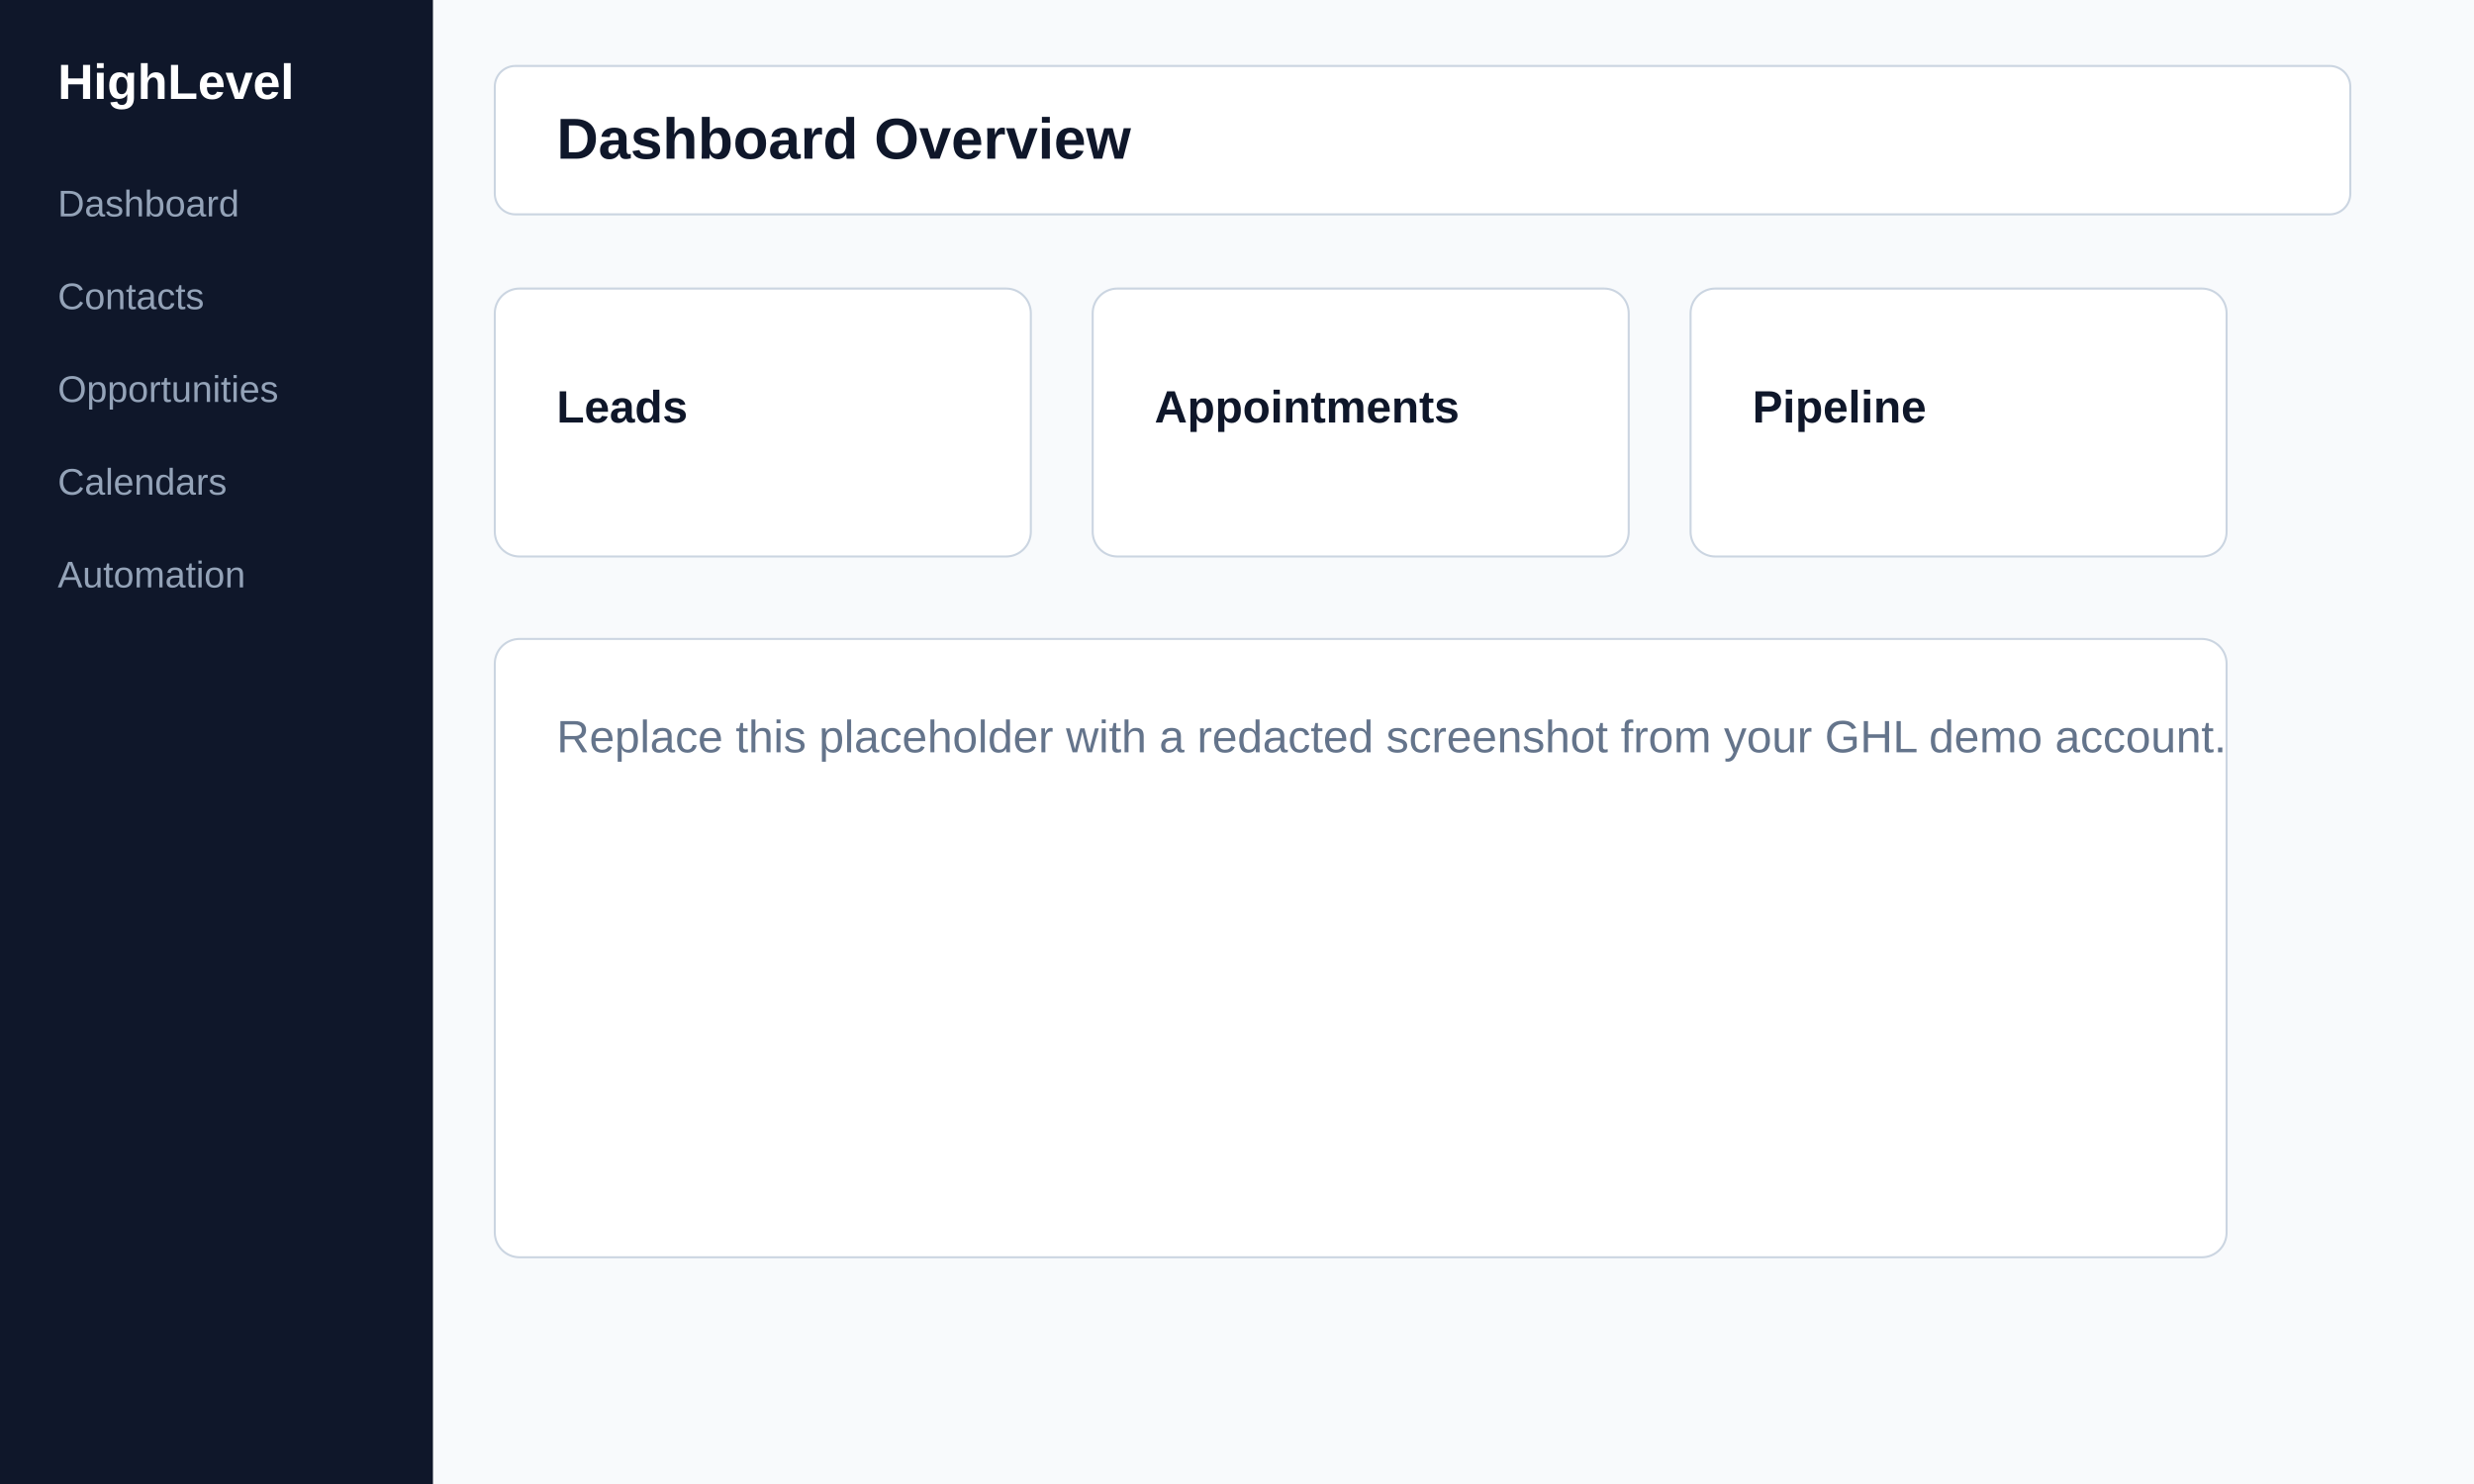
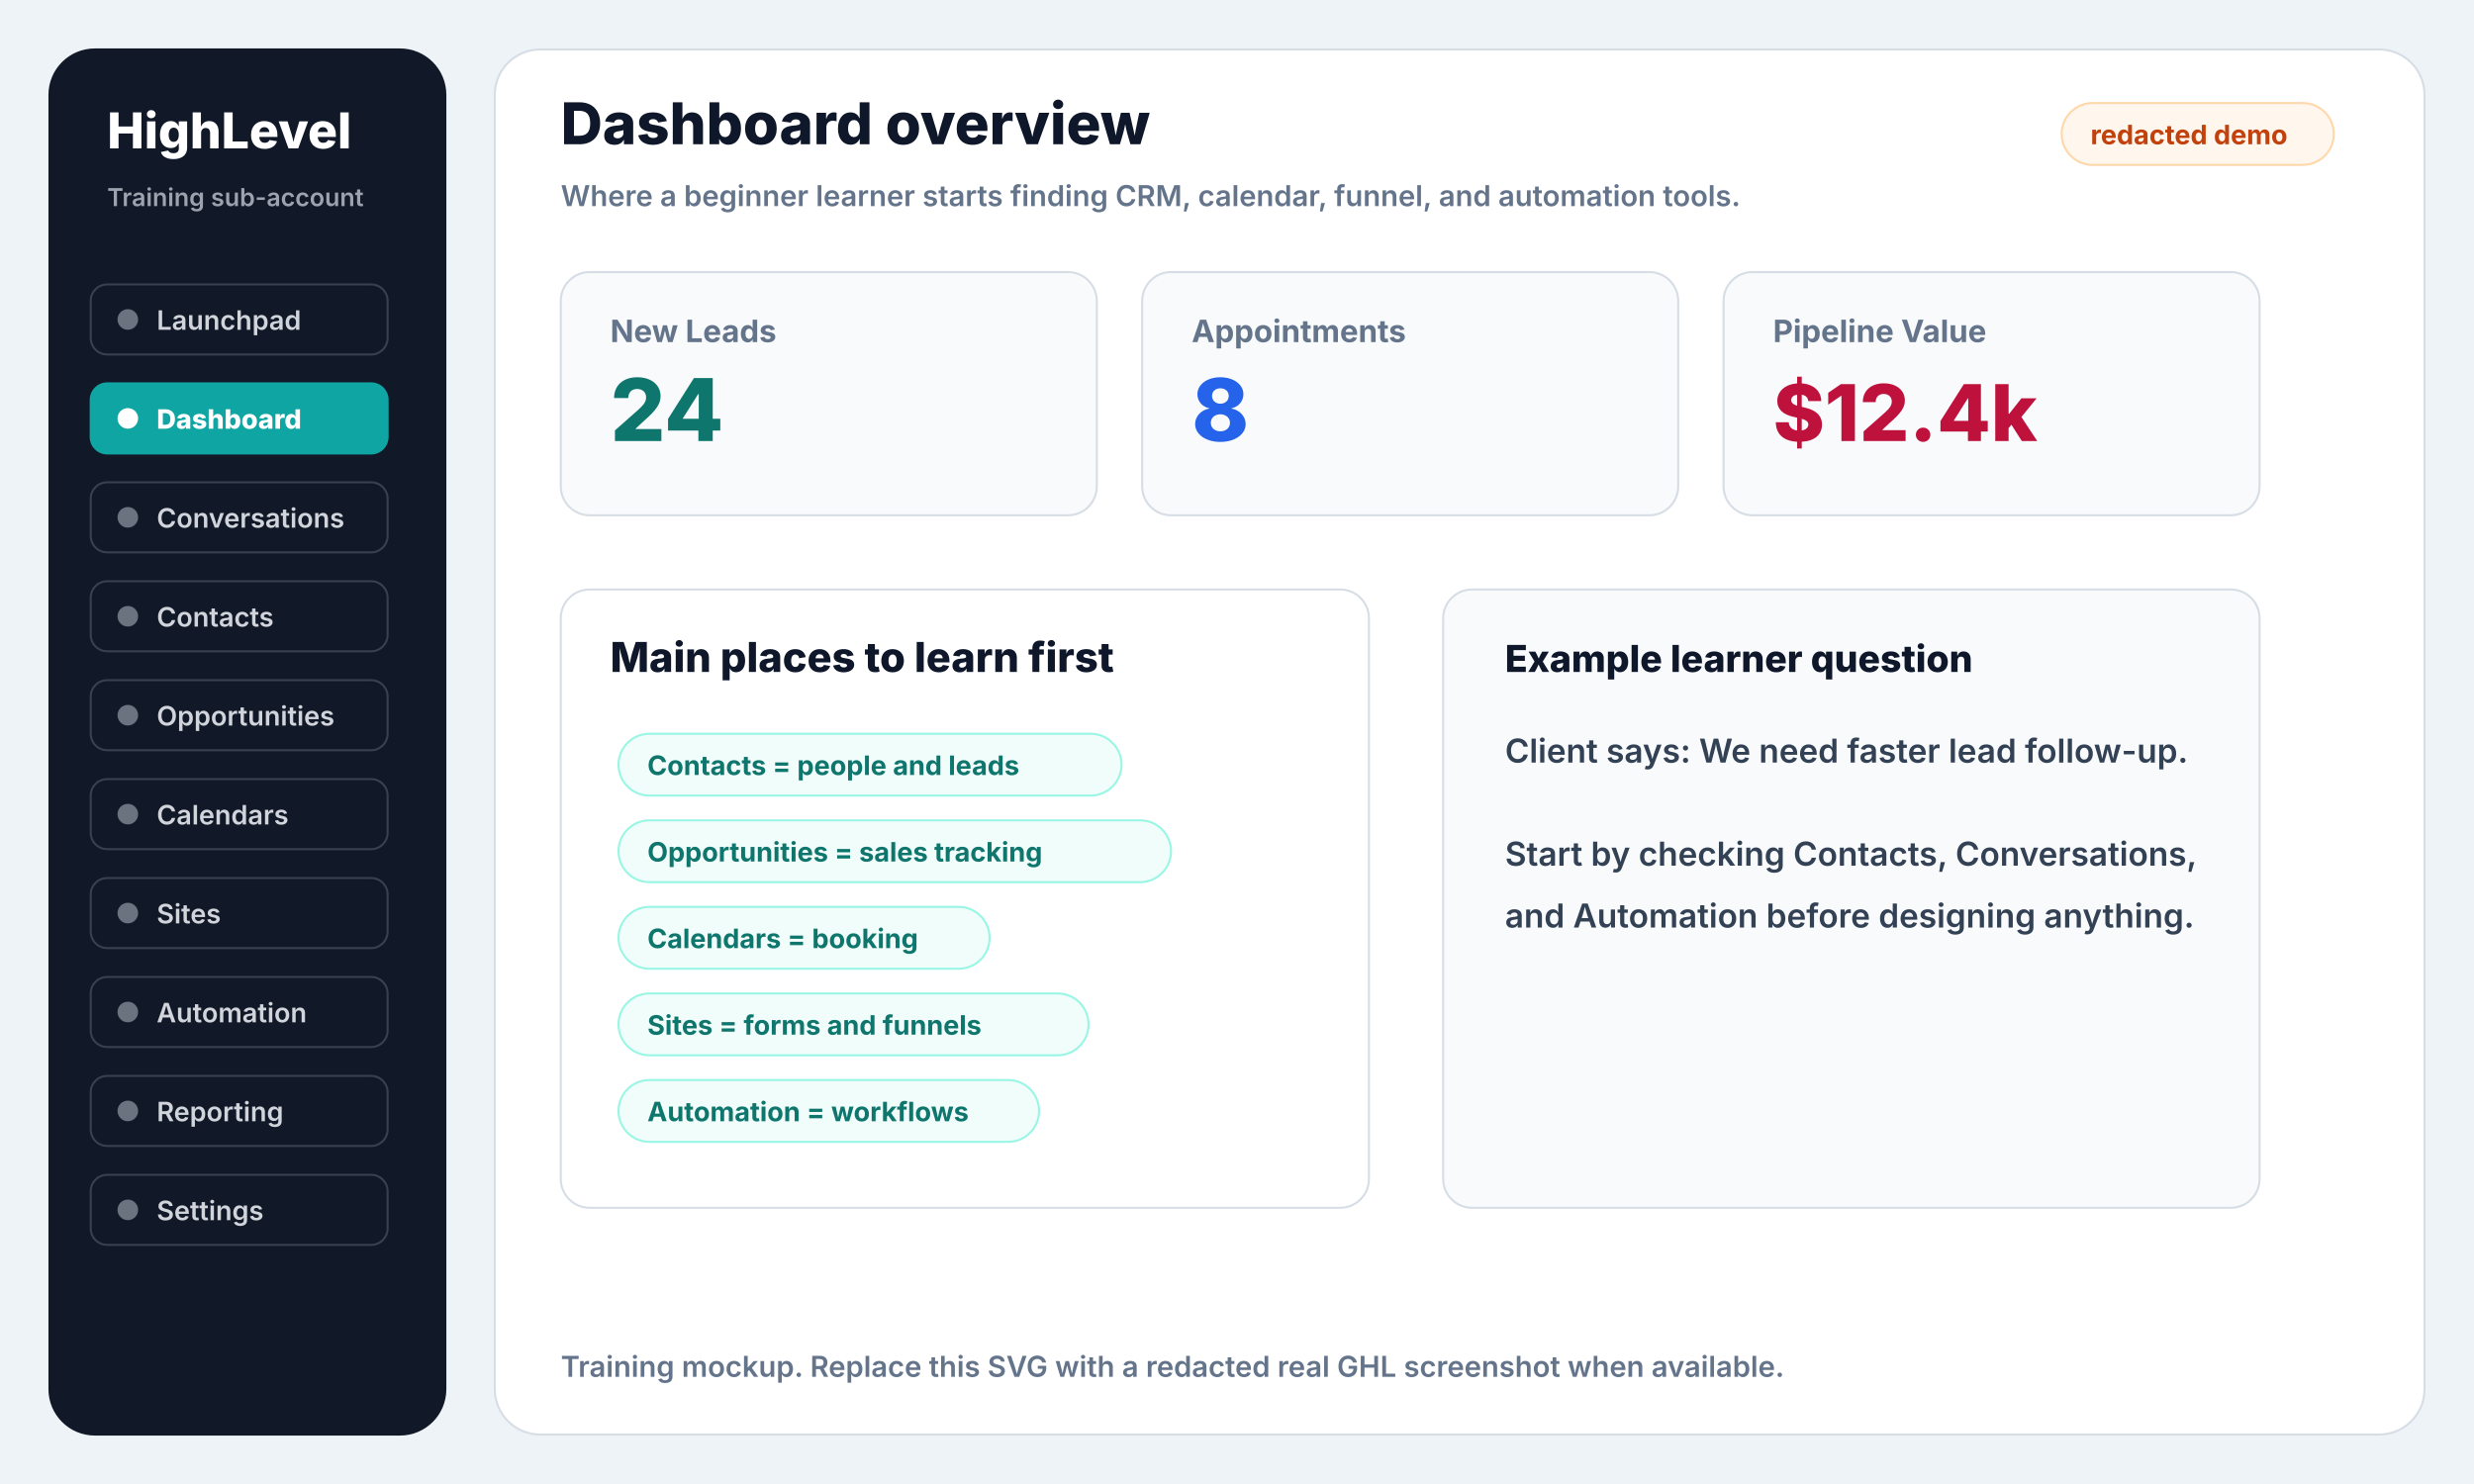
<svg xmlns="http://www.w3.org/2000/svg" width="1200" height="720" viewBox="0 0 1200 720">
-   <rect width="1200" height="720" fill="#f8fafc" />
-   <rect x="0" y="0" width="210" height="720" fill="#0f172a" />
-   <text x="28" y="48" fill="#fff" font-family="Arial" font-size="24" font-weight="700">HighLevel</text>
-   <rect x="240" y="32" width="900" height="72" rx="10" fill="#fff" stroke="#cbd5e1" />
-   <text x="270" y="77" fill="#0f172a" font-family="Arial" font-size="28" font-weight="700">Dashboard Overview</text>
-   <g fill="#fff" stroke="#cbd5e1">
-     <rect x="240" y="140" width="260" height="130" rx="12" />
-     <rect x="530" y="140" width="260" height="130" rx="12" />
-     <rect x="820" y="140" width="260" height="130" rx="12" />
-     <rect x="240" y="310" width="840" height="300" rx="12" />
-   </g>
-   <g fill="#94a3b8" font-family="Arial" font-size="18">
-     <text x="28" y="105">Dashboard</text>
-     <text x="28" y="150">Contacts</text>
-     <text x="28" y="195">Opportunities</text>
-     <text x="28" y="240">Calendars</text>
-     <text x="28" y="285">Automation</text>
-   </g>
-   <text x="270" y="205" fill="#0f172a" font-family="Arial" font-size="22" font-weight="700">Leads</text>
-   <text x="560" y="205" fill="#0f172a" font-family="Arial" font-size="22" font-weight="700">Appointments</text>
-   <text x="850" y="205" fill="#0f172a" font-family="Arial" font-size="22" font-weight="700">Pipeline</text>
-   <text x="270" y="365" fill="#64748b" font-family="Arial" font-size="22">Replace this placeholder with a redacted screenshot from your GHL demo account.</text>
+   <rect width="1200" height="720" fill="#eef3f8" />
+   <rect x="24" y="24" width="192" height="672" rx="22" fill="#111827" stroke="#111827" />
+   <text x="52" y="72" font-family="Inter, Arial, sans-serif" font-size="24" fill="#ffffff" font-weight="800">HighLevel</text>
+   <text x="52" y="100" font-family="Inter, Arial, sans-serif" font-size="12" fill="#9ca3af" font-weight="600">Training sub-account</text>
+   <rect x="44" y="138" width="144" height="34" rx="8" fill="#111827" stroke="#374151" />
+   <circle cx="62" cy="155" r="5" fill="#6b7280" />
+   <text x="76" y="160" font-family="Inter, Arial, sans-serif" font-size="13" fill="#d1d5db" font-weight="600">Launchpad</text>
+   <rect x="44" y="186" width="144" height="34" rx="8" fill="#0ea5a3" stroke="#0ea5a3" />
+   <circle cx="62" cy="203" r="5" fill="#ffffff" />
+   <text x="76" y="208" font-family="Inter, Arial, sans-serif" font-size="13" fill="#ffffff" font-weight="800">Dashboard</text>
+   <rect x="44" y="234" width="144" height="34" rx="8" fill="#111827" stroke="#374151" />
+   <circle cx="62" cy="251" r="5" fill="#6b7280" />
+   <text x="76" y="256" font-family="Inter, Arial, sans-serif" font-size="13" fill="#d1d5db" font-weight="600">Conversations</text>
+   <rect x="44" y="282" width="144" height="34" rx="8" fill="#111827" stroke="#374151" />
+   <circle cx="62" cy="299" r="5" fill="#6b7280" />
+   <text x="76" y="304" font-family="Inter, Arial, sans-serif" font-size="13" fill="#d1d5db" font-weight="600">Contacts</text>
+   <rect x="44" y="330" width="144" height="34" rx="8" fill="#111827" stroke="#374151" />
+   <circle cx="62" cy="347" r="5" fill="#6b7280" />
+   <text x="76" y="352" font-family="Inter, Arial, sans-serif" font-size="13" fill="#d1d5db" font-weight="600">Opportunities</text>
+   <rect x="44" y="378" width="144" height="34" rx="8" fill="#111827" stroke="#374151" />
+   <circle cx="62" cy="395" r="5" fill="#6b7280" />
+   <text x="76" y="400" font-family="Inter, Arial, sans-serif" font-size="13" fill="#d1d5db" font-weight="600">Calendars</text>
+   <rect x="44" y="426" width="144" height="34" rx="8" fill="#111827" stroke="#374151" />
+   <circle cx="62" cy="443" r="5" fill="#6b7280" />
+   <text x="76" y="448" font-family="Inter, Arial, sans-serif" font-size="13" fill="#d1d5db" font-weight="600">Sites</text>
+   <rect x="44" y="474" width="144" height="34" rx="8" fill="#111827" stroke="#374151" />
+   <circle cx="62" cy="491" r="5" fill="#6b7280" />
+   <text x="76" y="496" font-family="Inter, Arial, sans-serif" font-size="13" fill="#d1d5db" font-weight="600">Automation</text>
+   <rect x="44" y="522" width="144" height="34" rx="8" fill="#111827" stroke="#374151" />
+   <circle cx="62" cy="539" r="5" fill="#6b7280" />
+   <text x="76" y="544" font-family="Inter, Arial, sans-serif" font-size="13" fill="#d1d5db" font-weight="600">Reporting</text>
+   <rect x="44" y="570" width="144" height="34" rx="8" fill="#111827" stroke="#374151" />
+   <circle cx="62" cy="587" r="5" fill="#6b7280" />
+   <text x="76" y="592" font-family="Inter, Arial, sans-serif" font-size="13" fill="#d1d5db" font-weight="600">Settings</text>
+   <rect x="240" y="24" width="936" height="672" rx="22" fill="#ffffff" stroke="#d7dde5" />
+   <text x="272" y="70" font-family="Inter, Arial, sans-serif" font-size="28" fill="#0f172a" font-weight="800">Dashboard overview</text>
+   <text x="272" y="100" font-family="Inter, Arial, sans-serif" font-size="14" fill="#64748b" font-weight="600">Where a beginner learner starts finding CRM, calendar, funnel, and automation tools.</text>
+   <rect x="1000" y="50" width="132" height="30" rx="15" fill="#fff7ed" stroke="#fed7aa" />
+   <text x="1014" y="70" font-family="Inter, Arial, sans-serif" font-size="13" fill="#c2410c" font-weight="700">redacted demo</text>
+   <rect x="272" y="132" width="260" height="118" rx="14" fill="#f8fafc" stroke="#d7dde5" />
+   <text x="296" y="166" font-family="Inter, Arial, sans-serif" font-size="15" fill="#64748b" font-weight="700">New Leads</text>
+   <text x="296" y="214" font-family="Inter, Arial, sans-serif" font-size="42" fill="#0f766e" font-weight="800">24</text>
+   <rect x="554" y="132" width="260" height="118" rx="14" fill="#f8fafc" stroke="#d7dde5" />
+   <text x="578" y="166" font-family="Inter, Arial, sans-serif" font-size="15" fill="#64748b" font-weight="700">Appointments</text>
+   <text x="578" y="214" font-family="Inter, Arial, sans-serif" font-size="42" fill="#2563eb" font-weight="800">8</text>
+   <rect x="836" y="132" width="260" height="118" rx="14" fill="#f8fafc" stroke="#d7dde5" />
+   <text x="860" y="166" font-family="Inter, Arial, sans-serif" font-size="15" fill="#64748b" font-weight="700">Pipeline Value</text>
+   <text x="860" y="214" font-family="Inter, Arial, sans-serif" font-size="38" fill="#be123c" font-weight="800">$12.4k</text>
+   <rect x="272" y="286" width="392" height="300" rx="14" fill="#ffffff" stroke="#d7dde5" />
+   <text x="296" y="326" font-family="Inter, Arial, sans-serif" font-size="20" fill="#0f172a" font-weight="800">Main places to learn first</text>
+   <rect x="300" y="356" width="244" height="30" rx="15" fill="#f0fdfa" stroke="#99f6e4" />
+   <text x="314" y="376" font-family="Inter, Arial, sans-serif" font-size="13" fill="#0f766e" font-weight="700">Contacts = people and leads</text>
+   <rect x="300" y="398" width="268" height="30" rx="15" fill="#f0fdfa" stroke="#99f6e4" />
+   <text x="314" y="418" font-family="Inter, Arial, sans-serif" font-size="13" fill="#0f766e" font-weight="700">Opportunities = sales tracking</text>
+   <rect x="300" y="440" width="180" height="30" rx="15" fill="#f0fdfa" stroke="#99f6e4" />
+   <text x="314" y="460" font-family="Inter, Arial, sans-serif" font-size="13" fill="#0f766e" font-weight="700">Calendars = booking</text>
+   <rect x="300" y="482" width="228" height="30" rx="15" fill="#f0fdfa" stroke="#99f6e4" />
+   <text x="314" y="502" font-family="Inter, Arial, sans-serif" font-size="13" fill="#0f766e" font-weight="700">Sites = forms and funnels</text>
+   <rect x="300" y="524" width="204" height="30" rx="15" fill="#f0fdfa" stroke="#99f6e4" />
+   <text x="314" y="544" font-family="Inter, Arial, sans-serif" font-size="13" fill="#0f766e" font-weight="700">Automation = workflows</text>
+   <rect x="700" y="286" width="396" height="300" rx="14" fill="#f8fafc" stroke="#d7dde5" />
+   <text x="730" y="326" font-family="Inter, Arial, sans-serif" font-size="18" fill="#0f172a" font-weight="800">Example learner question</text>
+   <text x="730" y="370" font-family="Inter, Arial, sans-serif" font-size="16" fill="#334155" font-weight="600">Client says: We need faster lead follow-up.</text>
+   <text x="730" y="420" font-family="Inter, Arial, sans-serif" font-size="16" fill="#334155" font-weight="600">Start by checking Contacts, Conversations,</text>
+   <text x="730" y="450" font-family="Inter, Arial, sans-serif" font-size="16" fill="#334155" font-weight="600">and Automation before designing anything.</text>
+   <text x="272" y="668" font-family="Inter, Arial, sans-serif" font-size="14" fill="#64748b" font-weight="600">Training mockup. Replace this SVG with a redacted real GHL screenshot when available.</text>
</svg>
